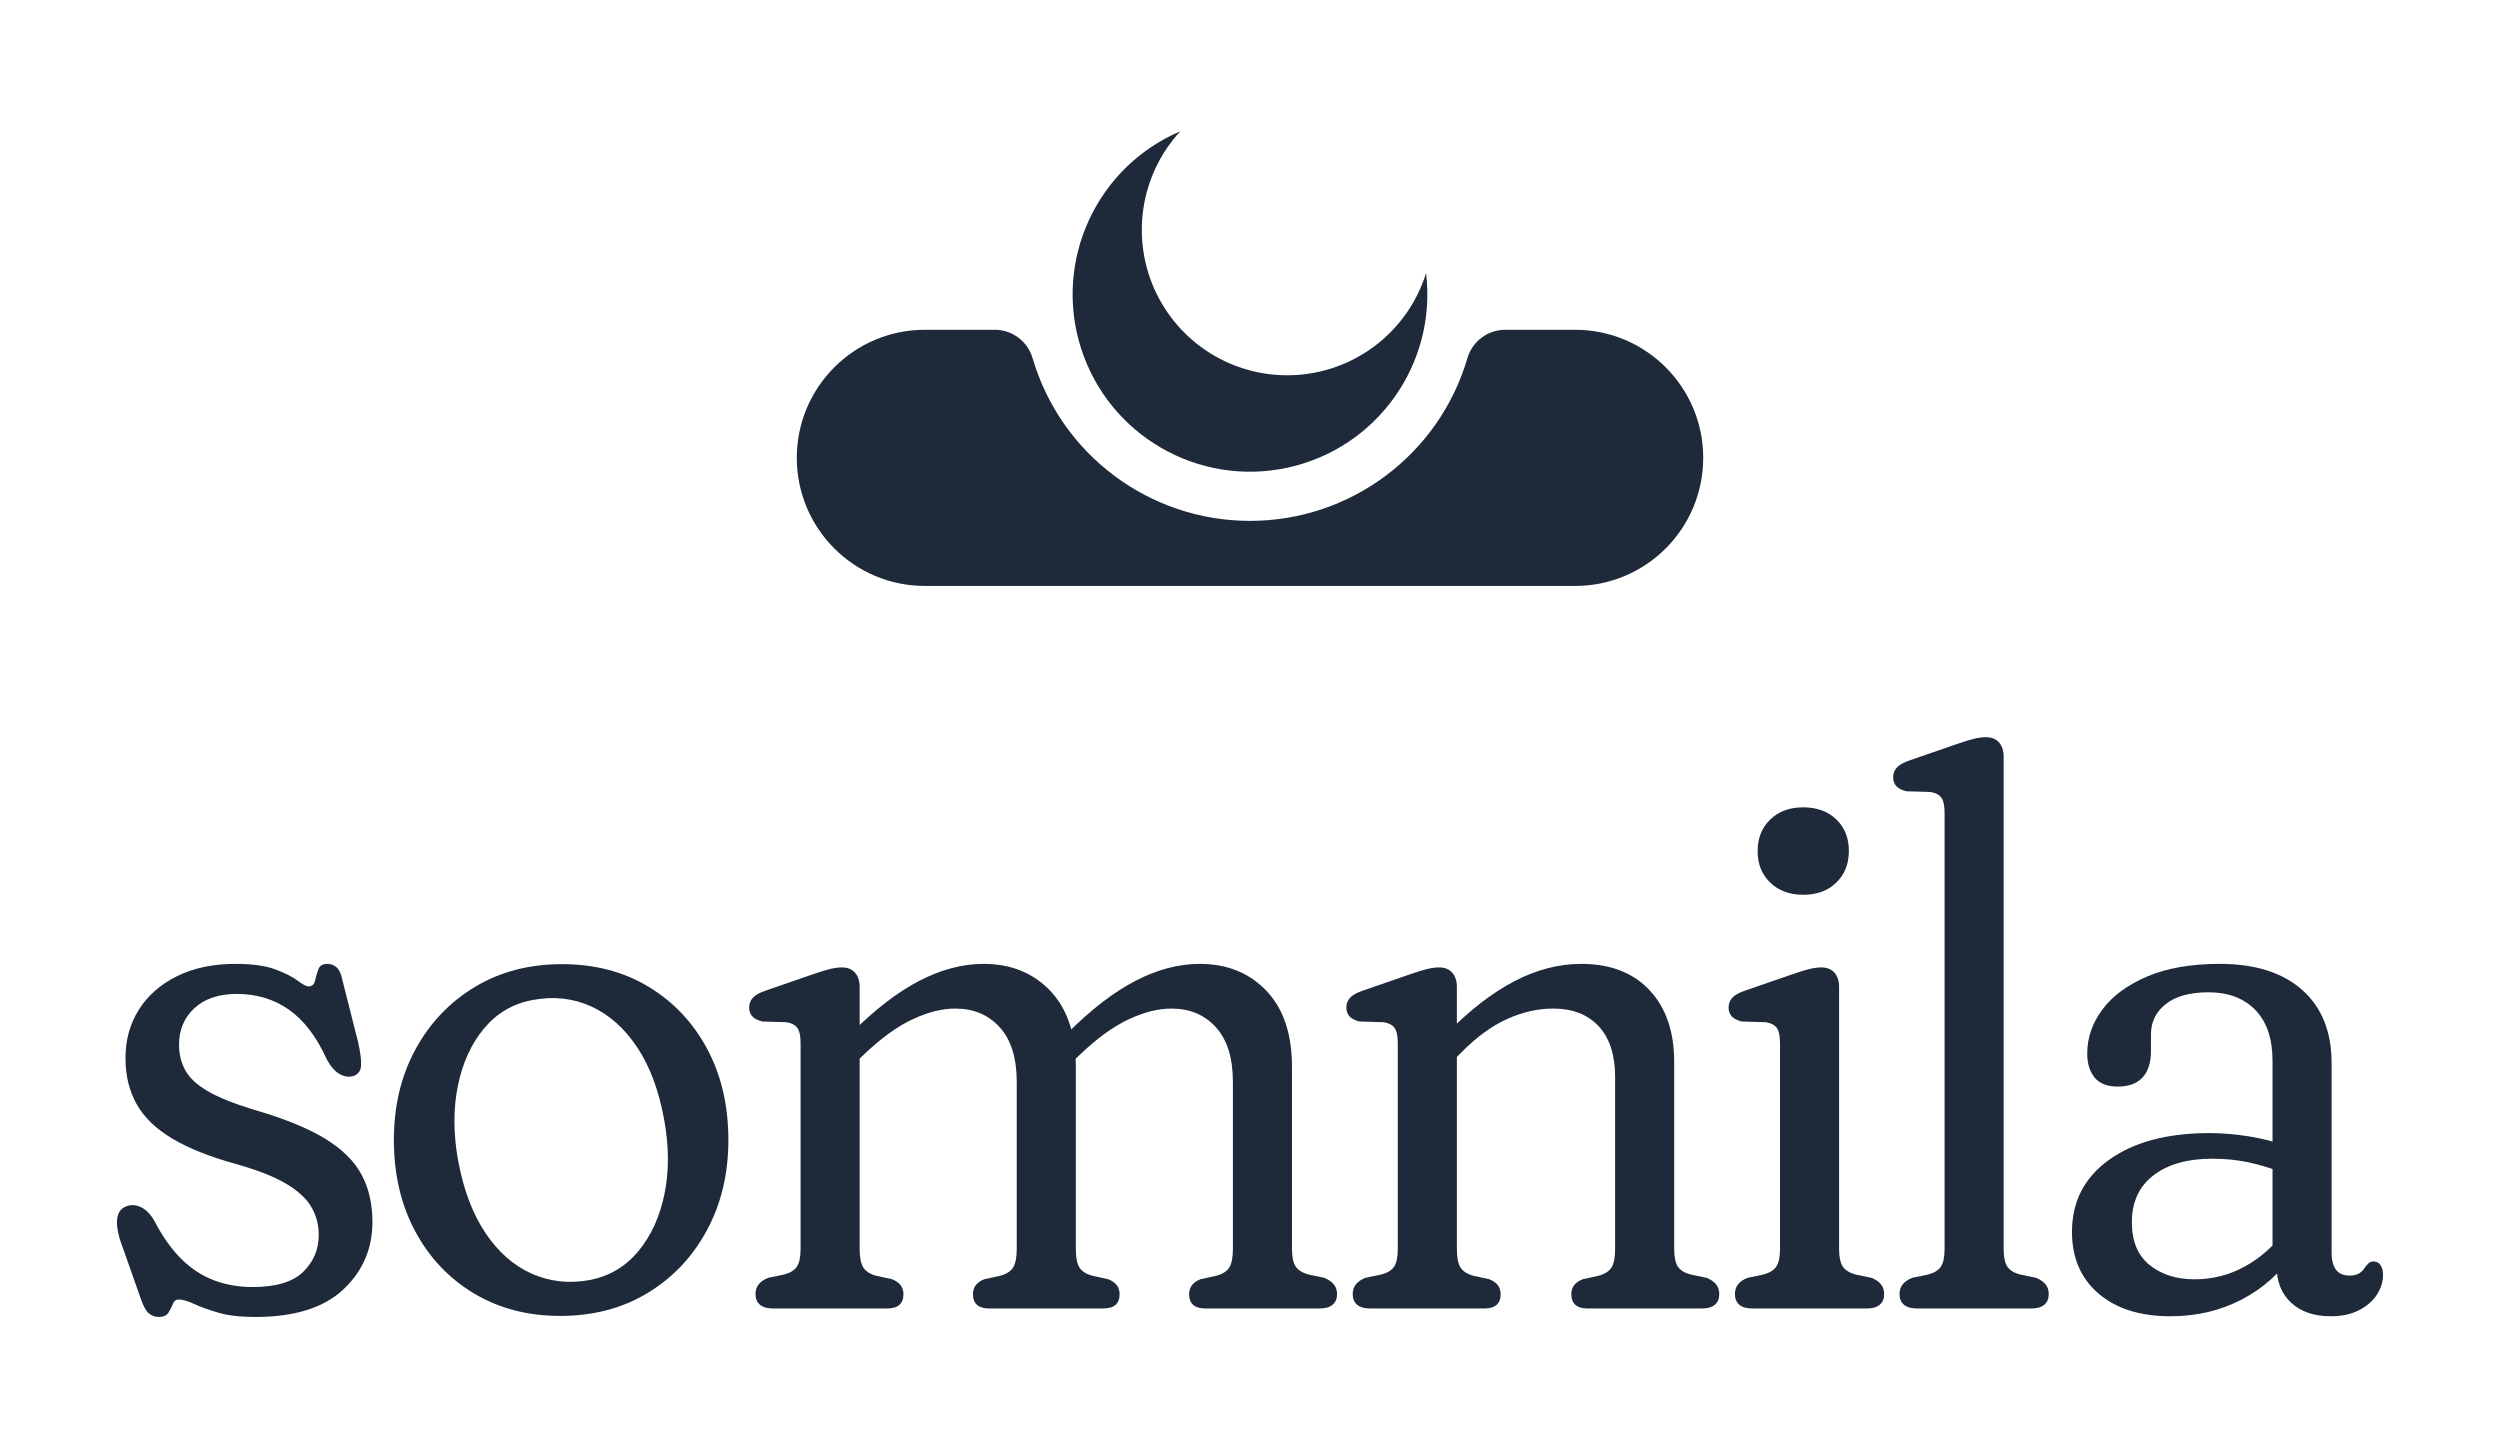
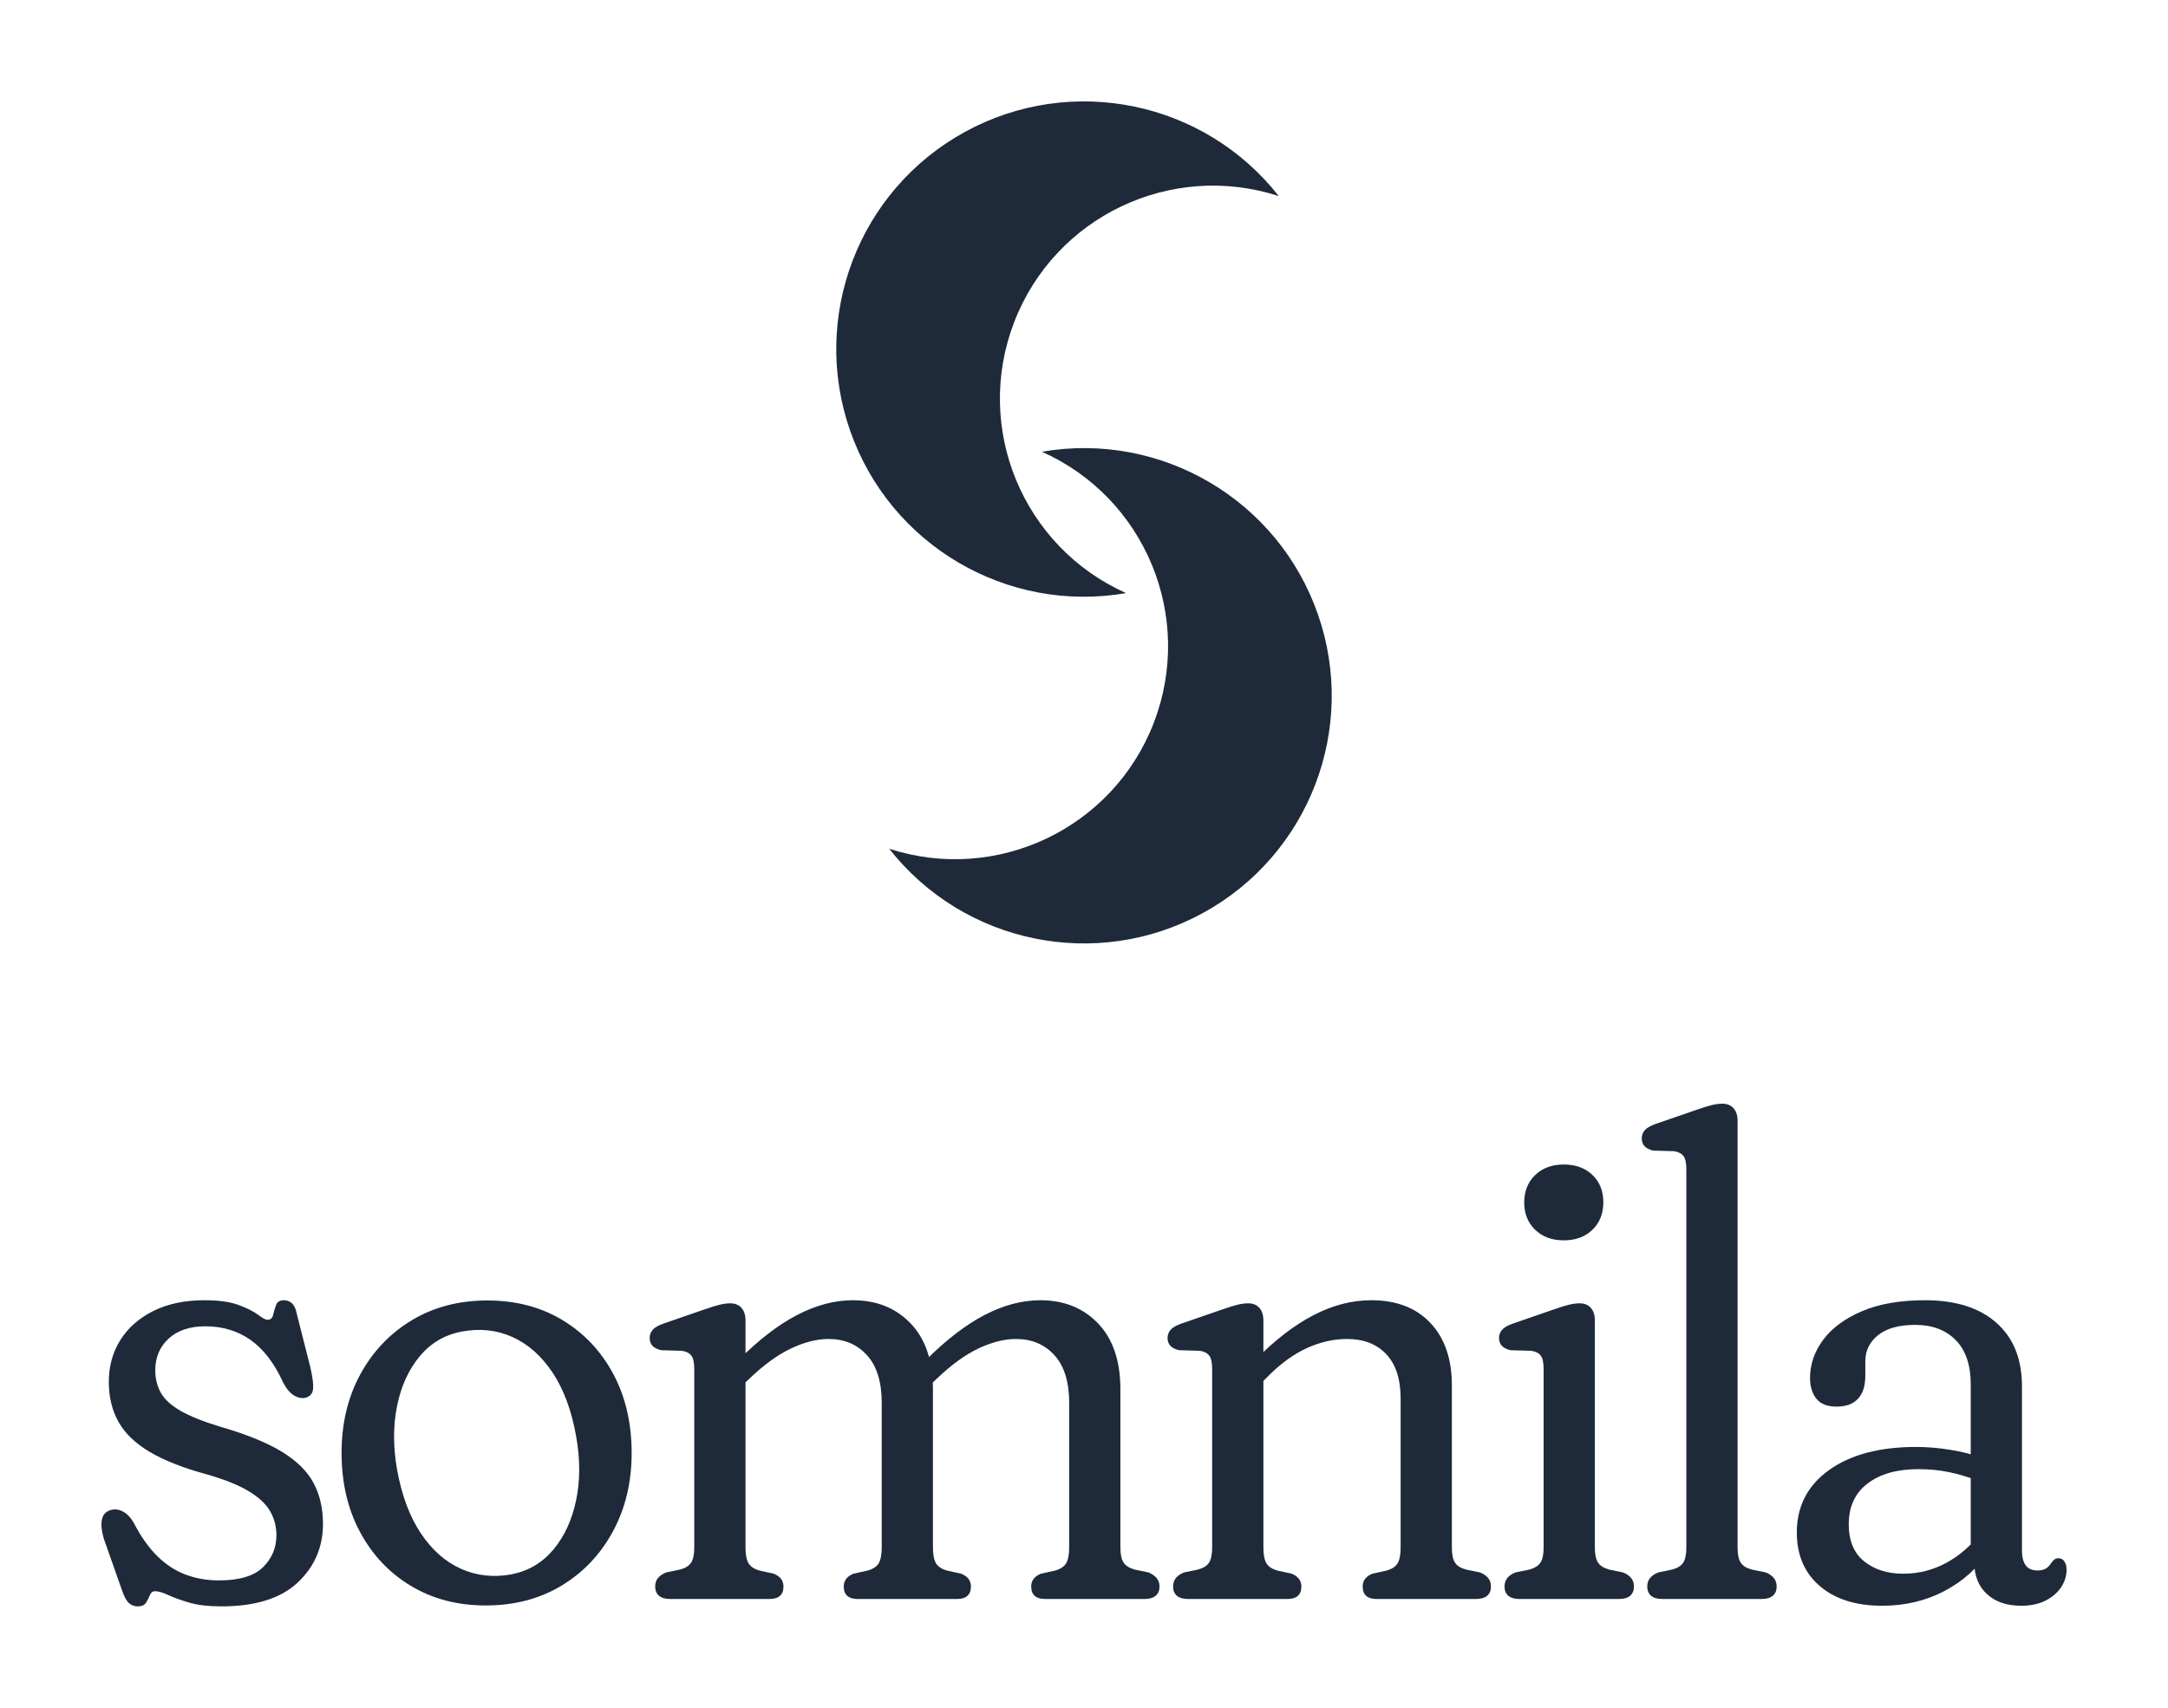
- <svg xmlns="http://www.w3.org/2000/svg" viewBox="-300.00 -3355.91 6411.90 3677.91">
-   <g transform="translate(1743.57,-3055.91) scale(25.2691) translate(-4.00,-32.40)">
-     <path d="M17.00,54.00 L24.09,54.00 A4,4 0 0 1 27.93,56.87 A23.00,23.00 0 0 0 72.07,56.87 A4,4 0 0 1 75.91,54.00 L83.00,54.00 A13.00,13.00 0 0 1 83.00,80.00 L17.00,80.00 A13.00,13.00 0 0 1 17.00,54.00 Z" fill="#1E2A3A" />
-     <path d="M67.87,48.25 A18,18 0 1 1 42.93,33.85 A14.76,14.76 0 1 0 67.87,48.25 Z" fill="#1E2A3A" />
+ <svg xmlns="http://www.w3.org/2000/svg" viewBox="-300.00 -4730.14 6411.90 5052.14">
+   <g transform="translate(2173.35,-4430.14) scale(33.3) translate(-28.00,-12.60)">
+     <path d="M46.26,43.72 A22,22 0 1 1 32.70,78.99 A18.92,18.92 0 0 0 46.26,43.72 Z" fill="#1E2A3A" />
+     <path d="M53.74,56.28 A22,22 0 1 1 67.30,21.01 A18.92,18.92 0 0 0 53.74,56.28 Z" fill="#1E2A3A" />
  </g>
  <g fill="#1E2A3A" transform="translate(-50.30,0.00)">
    <path d="M357.906 -806.697Q288.408 -806.697 248.959 -770.248Q209.51 -733.8 209.51 -676.502Q209.51 -639.704 225.81 -610.405Q242.109 -581.106 283.458 -557.157Q324.806 -533.208 399.504 -510.309Q516.207 -476.708 582.958 -436.158Q649.709 -395.607 677.61 -343.257Q705.51 -290.906 705.51 -222.205Q705.51 -118.602 630.459 -48.401Q555.407 21.8 404.904 21.8Q347.504 21.8 309.554 10.6Q271.604 -0.6 247.604 -11.8Q223.604 -23 208.603 -23Q198.302 -23 193.802 -11.8Q189.301 -0.6 182.4 10.6Q175.5 21.8 157.399 21.8Q142.599 21.8 131.548 12Q120.497 2.199 110.997 -26.102L57.399 -178.197Q47.699 -211.699 51.199 -232.501Q54.7 -253.303 71.602 -260.904Q90.903 -269.504 111.154 -260.154Q131.406 -250.803 146.307 -224.502Q178.007 -163.603 216.007 -126.354Q254.006 -89.104 299.605 -72.055Q345.204 -55.005 397.903 -55.005Q488.399 -55.005 528.098 -94.104Q567.797 -133.202 567.797 -188.3Q567.797 -227.899 548.747 -260.397Q529.698 -292.896 483.949 -320.045Q438.2 -347.194 357.102 -369.994Q255.001 -398.193 192.05 -435.744Q129.099 -473.294 100.598 -524.345Q72.097 -575.396 72.097 -642.097Q72.097 -711.499 106.198 -765.95Q140.3 -820.401 204.001 -852.102Q267.703 -883.802 354.805 -883.802Q418.605 -883.802 456.505 -869.603Q494.405 -855.403 513.755 -840.703Q533.105 -826.003 541.405 -826.003Q554.906 -826.003 558.206 -840.703Q561.507 -855.403 566.658 -869.603Q571.809 -883.802 590.009 -883.802Q603.71 -883.802 613.76 -874.702Q623.811 -865.601 628.011 -844L668.409 -684.403Q678.009 -641.902 676.309 -622.05Q674.608 -602.199 656.207 -595.999Q639.606 -591.099 621.605 -601.049Q603.604 -611.0 588.402 -639.001Q548.902 -726 491.303 -766.348Q433.704 -806.697 357.906 -806.697Z" />
    <path d="M1191.904 -883.102Q1317.505 -883.102 1413.556 -825.202Q1509.607 -767.302 1564.007 -665.852Q1618.408 -564.401 1618.408 -431.701Q1618.408 -302.601 1563.257 -200.401Q1508.107 -98.201 1411.006 -39.55Q1313.905 19.1 1187.003 19.1Q1061.701 19.1 965.5 -38.8Q869.3 -96.7 814.899 -198.501Q760.499 -300.301 760.499 -432.302Q760.499 -562.401 815.649 -664.102Q870.8 -765.802 967.901 -824.452Q1065.002 -883.102 1191.904 -883.102ZM1263.203 -73.007Q1338.2 -87.706 1387.247 -146.604Q1436.295 -205.503 1454.343 -292.951Q1472.392 -380.399 1454.091 -482.099Q1433.991 -595.299 1384.792 -669.397Q1335.594 -743.496 1265.947 -774.946Q1196.3 -806.395 1115.703 -790.996Q1040.707 -776.996 991.659 -718.098Q942.612 -659.2 924.713 -571.401Q906.815 -483.603 924.815 -381.903Q945.216 -269.004 994.614 -194.755Q1044.013 -120.506 1113.66 -89.407Q1183.307 -58.307 1263.203 -73.007Z" />
    <path d="M1955.112 -824.601V-152.608Q1955.112 -120.906 1964.012 -105.806Q1972.911 -90.706 1997.51 -83.906L2038.208 -75.005Q2067.409 -63.504 2067.409 -36.903Q2067.409 0.0 2025.606 0.0H1732.502Q1710.601 0.0 1699.3 -9.601Q1687.999 -19.202 1687.999 -36.903Q1687.999 -51.904 1696.199 -62.005Q1704.399 -72.105 1720.5 -78.606L1760.598 -86.906Q1784.897 -93.106 1794.246 -107.456Q1803.596 -121.807 1803.596 -152.608V-680.191Q1803.596 -707.992 1795.396 -719.443Q1787.196 -730.893 1767.396 -734.193L1705.2 -735.994Q1686.8 -740.794 1679.25 -749.795Q1671.699 -758.795 1671.699 -771.896Q1671.699 -786.197 1681.0 -796.698Q1690.301 -807.199 1714.402 -815.399L1834.606 -856.902Q1864.607 -867.402 1880.658 -871.053Q1896.709 -874.703 1909.81 -874.703Q1931.411 -874.703 1943.262 -861.152Q1955.112 -847.602 1955.112 -824.601ZM1933.211 -620.096 1892.81 -665.699 1933.609 -705.999Q2024.311 -796.902 2108.162 -840.352Q2192.012 -883.802 2272.712 -883.802Q2378.013 -883.802 2443.763 -814.902Q2509.512 -746.001 2509.512 -620.0V-152.608Q2509.512 -120.906 2518.412 -105.806Q2527.312 -90.706 2551.911 -83.906L2592.609 -75.005Q2621.809 -63.504 2621.809 -36.903Q2621.809 0.0 2580.007 0.0H2287.502Q2245.7 0.0 2245.7 -36.903Q2245.7 -63.504 2274.9 -75.005L2315.598 -83.906Q2340.197 -90.706 2349.097 -105.806Q2357.997 -120.906 2357.997 -152.608V-580.696Q2357.997 -673.094 2314.448 -721.142Q2270.9 -769.191 2200.502 -769.191Q2149.703 -769.191 2090.956 -741.742Q2032.208 -714.293 1967.511 -652.696ZM2487.612 -620.096 2447.21 -665.699 2488.01 -705.999Q2578.712 -796.902 2662.562 -840.352Q2746.413 -883.802 2827.113 -883.802Q2932.413 -883.802 2998.163 -814.902Q3063.913 -746.001 3063.913 -620.0V-152.608Q3063.913 -121.807 3073.413 -107.606Q3082.912 -93.406 3106.911 -86.906L3147.009 -78.606Q3162.81 -71.805 3171.16 -61.855Q3179.51 -51.904 3179.51 -36.903Q3179.51 -19.202 3168.209 -9.601Q3156.908 0.0 3135.007 0.0H2841.903Q2800.1 0.0 2800.1 -36.903Q2800.1 -63.504 2829.301 -75.005L2869.999 -83.906Q2894.598 -90.706 2903.497 -105.806Q2912.397 -120.906 2912.397 -152.608V-580.696Q2912.397 -673.094 2868.849 -721.142Q2825.3 -769.191 2754.902 -769.191Q2704.104 -769.191 2645.356 -741.742Q2586.608 -714.293 2521.911 -652.696Z" />
    <path d="M3486.812 -824.601V-152.608Q3486.812 -120.906 3495.712 -105.806Q3504.611 -90.706 3529.21 -83.906L3569.908 -75.005Q3599.109 -63.504 3599.109 -36.903Q3599.109 0.0 3557.306 0.0H3264.202Q3242.301 0.0 3231 -9.601Q3219.699 -19.202 3219.699 -36.903Q3219.699 -51.904 3227.899 -62.005Q3236.099 -72.105 3252.2 -78.606L3292.298 -86.906Q3316.597 -93.106 3325.946 -107.456Q3335.296 -121.807 3335.296 -152.608V-680.191Q3335.296 -707.992 3327.096 -719.443Q3318.896 -730.893 3299.096 -734.193L3236.9 -735.994Q3218.5 -740.794 3210.95 -749.795Q3203.399 -758.795 3203.399 -771.896Q3203.399 -786.197 3212.7 -796.698Q3222 -807.199 3246.102 -815.399L3366.306 -856.902Q3396.307 -867.402 3412.358 -871.053Q3428.409 -874.703 3441.51 -874.703Q3463.111 -874.703 3474.962 -861.152Q3486.812 -847.602 3486.812 -824.601ZM3464.911 -622.896 3424.51 -668.499 3464.609 -708.799Q3550.012 -795.502 3635.012 -839.652Q3720.013 -883.802 3805.912 -883.802Q3917.713 -883.802 3980.963 -816.302Q4044.213 -748.801 4044.213 -632.599V-152.608Q4044.213 -121.807 4053.563 -107.456Q4062.912 -93.106 4087.211 -86.906L4127.309 -78.606Q4143.41 -72.105 4151.61 -62.005Q4159.81 -51.904 4159.81 -36.903Q4159.81 -19.202 4148.509 -9.601Q4137.208 0.0 4115.307 0.0H3822.203Q3780.4 0.0 3780.4 -36.903Q3780.4 -63.504 3809.601 -75.005L3850.299 -83.906Q3874.898 -90.706 3883.797 -105.806Q3892.697 -120.906 3892.697 -152.608V-593.295Q3892.697 -678.693 3850.448 -723.942Q3808.2 -769.191 3733.702 -769.191Q3674.904 -769.191 3615.356 -742.242Q3555.809 -715.293 3497.111 -655.496Z" />
    <path d="M4467.112 -824.601V-152.608Q4467.112 -122.107 4476.462 -107.756Q4485.812 -93.406 4510.111 -86.906L4550.208 -78.606Q4566.009 -72.405 4574.359 -62.155Q4582.709 -51.904 4582.709 -36.903Q4582.709 -19.202 4571.408 -9.601Q4560.108 0.0 4538.207 0.0H4244.502Q4222.301 0.0 4211.15 -9.601Q4199.999 -19.202 4199.999 -36.903Q4199.999 -51.904 4208.199 -62.155Q4216.399 -72.405 4232.5 -78.606L4272.598 -86.906Q4296.897 -93.406 4306.246 -107.756Q4315.596 -122.107 4315.596 -152.608V-680.191Q4315.596 -707.992 4307.396 -719.443Q4299.196 -730.893 4279.396 -734.193L4217.2 -735.994Q4198.8 -740.794 4191.25 -749.795Q4183.699 -758.795 4183.699 -771.896Q4183.699 -786.197 4193.0 -796.698Q4202.301 -807.199 4226.402 -815.399L4346.606 -856.902Q4376.607 -867.402 4392.658 -871.053Q4408.709 -874.703 4421.81 -874.703Q4443.411 -874.703 4455.262 -861.152Q4467.112 -847.602 4467.112 -824.601ZM4375.205 -1060.994Q4322.802 -1060.994 4290.5 -1092.246Q4258.198 -1123.497 4258.198 -1172.8Q4258.198 -1222.803 4290.5 -1254.055Q4322.802 -1285.306 4375.205 -1285.306Q4427.608 -1285.306 4459.91 -1254.405Q4492.212 -1223.503 4492.212 -1173.5Q4492.212 -1123.497 4459.91 -1092.246Q4427.608 -1060.994 4375.205 -1060.994Z" />
    <path d="M4889.212 -1415.101V-152.608Q4889.212 -121.807 4898.562 -107.456Q4907.912 -93.106 4932.211 -86.906L4972.309 -78.606Q4988.409 -72.105 4996.609 -62.005Q5004.81 -51.904 5004.81 -36.903Q5004.81 -19.202 4993.509 -9.601Q4982.208 0.0 4960.307 0.0H4666.602Q4644.701 0.0 4633.4 -9.601Q4622.099 -19.202 4622.099 -36.903Q4622.099 -51.904 4630.3 -62.005Q4638.5 -72.105 4654.6 -78.606L4694.698 -86.906Q4718.997 -93.106 4728.347 -107.456Q4737.697 -121.807 4737.697 -152.608V-1270.692Q4737.697 -1298.492 4729.497 -1309.943Q4721.297 -1321.393 4701.497 -1324.694L4639.301 -1326.494Q4620.9 -1331.295 4613.35 -1340.295Q4605.8 -1349.296 4605.8 -1362.396Q4605.8 -1376.698 4615.1 -1387.198Q4624.401 -1397.699 4648.502 -1405.9L4768.706 -1447.402Q4798.708 -1457.903 4814.759 -1461.553Q4830.81 -1465.203 4843.91 -1465.203Q4865.511 -1465.203 4877.362 -1451.652Q4889.212 -1438.102 4889.212 -1415.101Z" />
    <path d="M5589.298 -108.204V-133.404L5578.796 -141.003V-634.705Q5578.796 -720.501 5534.548 -765.699Q5490.3 -810.898 5414.703 -810.898Q5343.207 -810.898 5305.109 -780.799Q5267.01 -750.7 5267.01 -703.002V-660.202Q5267.01 -615.6 5245.308 -592.348Q5223.606 -569.097 5182.003 -569.097Q5140.8 -569.097 5122.148 -592.648Q5103.497 -616.199 5103.497 -653.601Q5103.497 -714.401 5142.498 -766.801Q5181.499 -819.202 5257.401 -851.502Q5333.303 -883.802 5443.706 -883.802Q5579.31 -883.802 5654.811 -817.002Q5730.312 -750.202 5730.312 -629.001V-141.408Q5730.312 -115.809 5741.011 -100.109Q5751.711 -84.41 5776.711 -84.41Q5791.31 -84.41 5800.61 -89.859Q5809.91 -95.309 5816.61 -106.309Q5820.91 -112.109 5825.66 -116.359Q5830.41 -120.608 5837.71 -120.608Q5849.311 -120.608 5855.761 -111.208Q5862.211 -101.807 5862.211 -86.606Q5862.211 -59.205 5846.161 -34.904Q5830.11 -10.602 5800.058 4.699Q5770.006 20.0 5728.204 20.0Q5664.202 20.0 5626.75 -14.551Q5589.298 -49.102 5589.298 -108.204ZM5064.397 -196.501Q5064.397 -313.202 5159.849 -381.503Q5255.3 -449.803 5417.102 -449.803Q5466.101 -449.803 5518.55 -441.303Q5570.999 -432.804 5609.798 -417.904L5596.596 -351.101Q5557.498 -366.301 5515.1 -375.2Q5472.702 -384.1 5423.904 -384.1Q5329.008 -384.1 5273.511 -341.501Q5218.013 -298.902 5218.013 -221.304Q5218.013 -147.906 5263.661 -111.357Q5309.31 -74.808 5379.108 -74.808Q5448.304 -74.808 5508.302 -107.956Q5568.299 -141.105 5610.996 -199.401L5632.296 -141.898Q5582.697 -66.199 5499.997 -23.099Q5417.298 20.0 5317.198 20.0Q5200.198 20.0 5132.298 -38.4Q5064.397 -96.801 5064.397 -196.501Z" />
  </g>
</svg>
